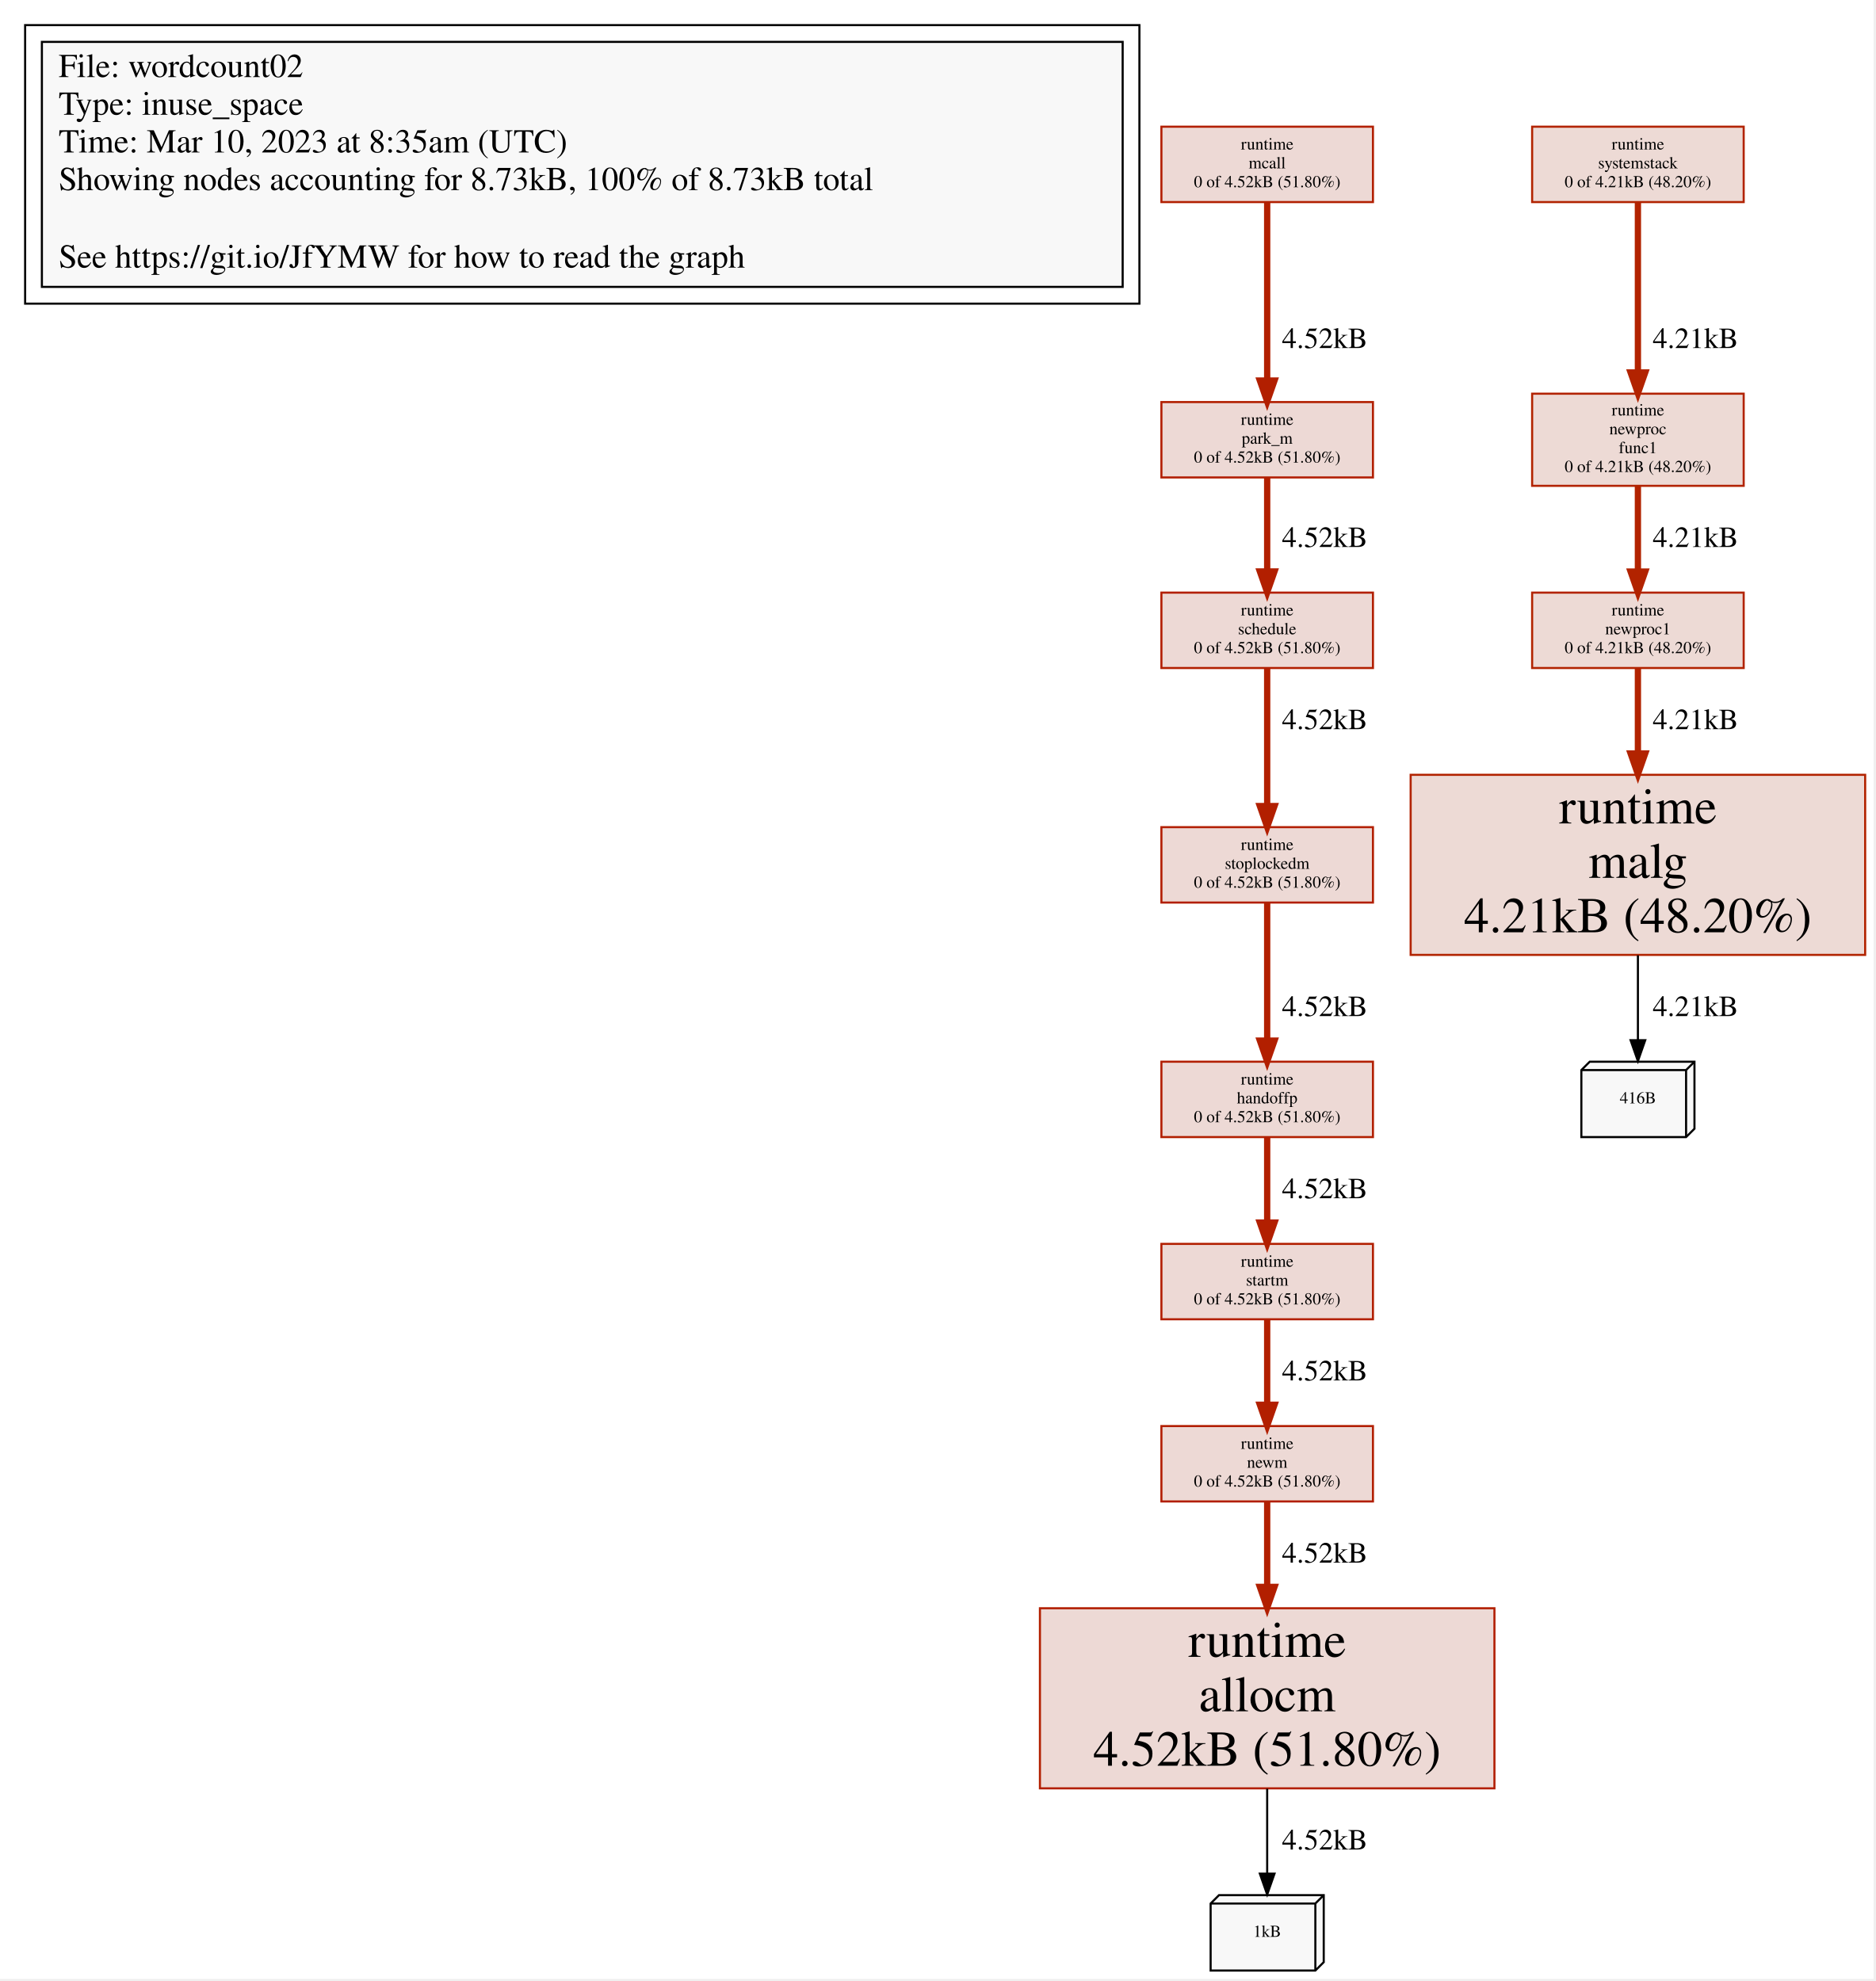
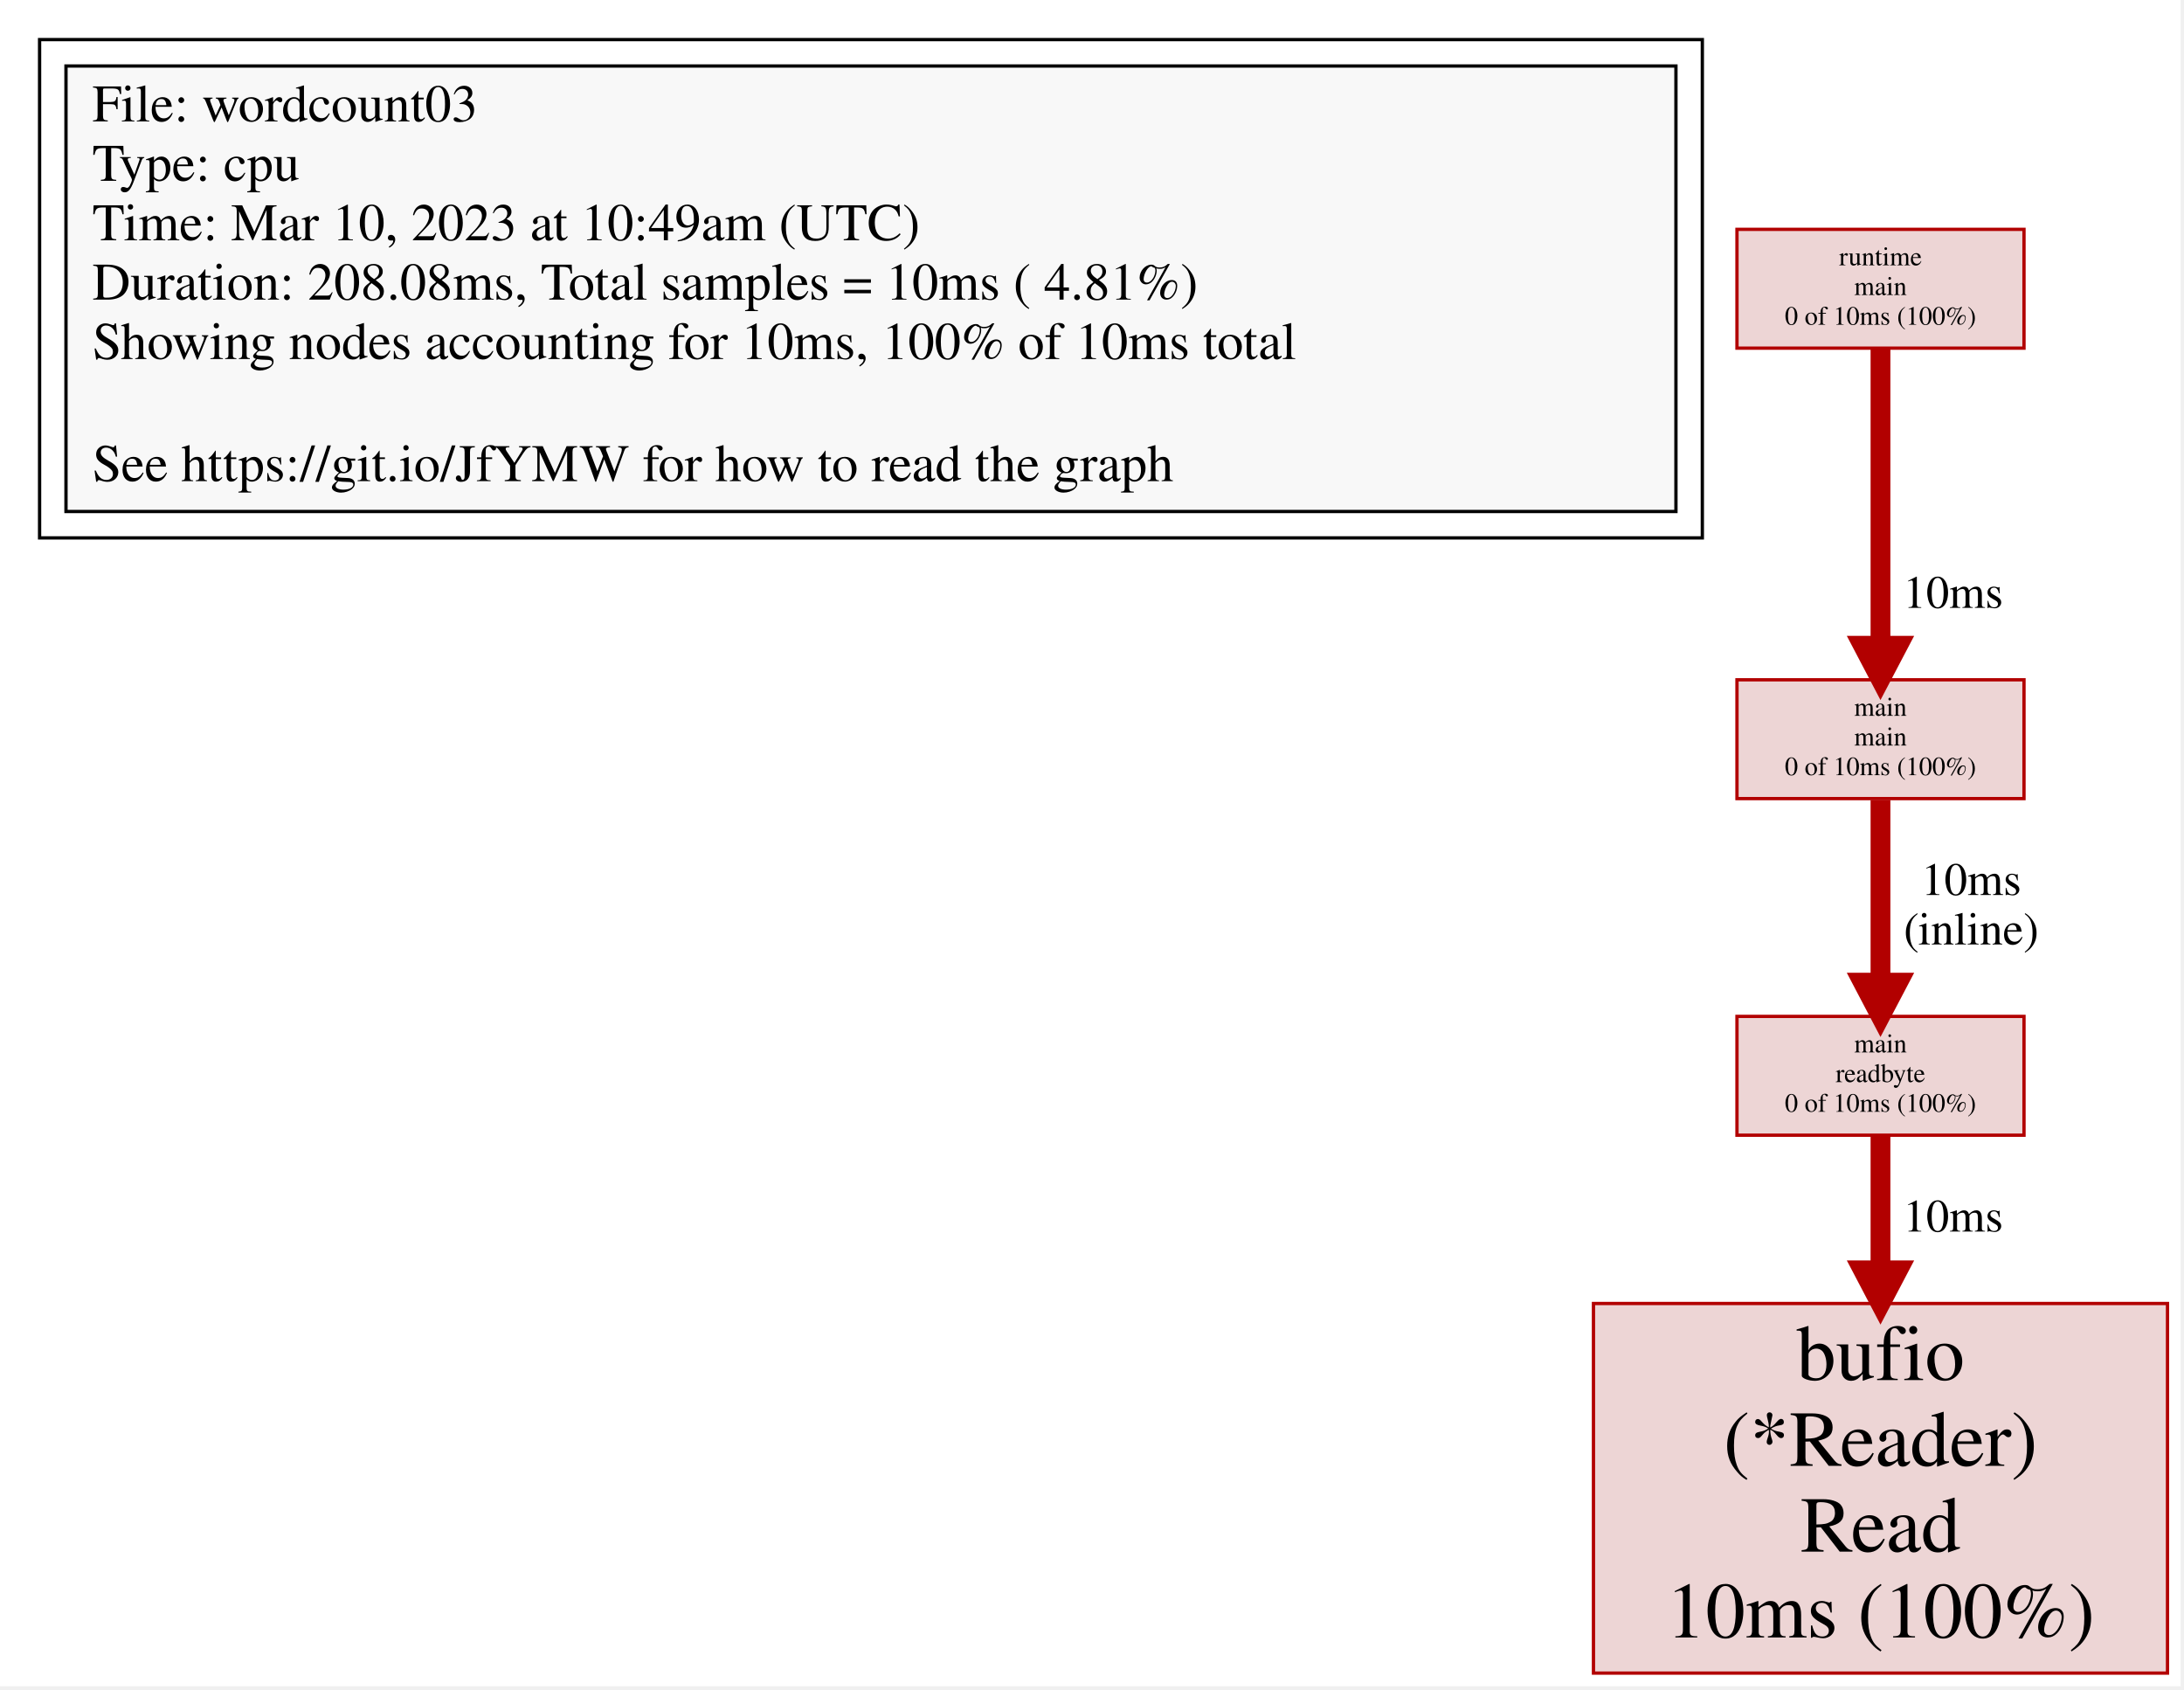
<svg xmlns="http://www.w3.org/2000/svg" xmlns:xlink="http://www.w3.org/1999/xlink" width="100%" height="100%">
  <g id="viewport" transform="scale(0.5,0.5) translate(0,0)">
-     <g id="graph0" class="graph" transform="scale(1 1) rotate(0) translate(4 941)">
-       <polygon fill="white" stroke="transparent" points="-4,4 -4,-941 890.5,-941 890.5,4 -4,4" />
+     <g id="graph0" class="graph" transform="scale(1 1) rotate(0) translate(4 507)">
+       <polygon fill="white" stroke="transparent" points="-4,4 -4,-507 657,-507 657,4 -4,4" />
      <g id="clust1" class="cluster">
-         <polygon fill="none" stroke="black" points="8,-796 8,-929 540,-929 540,-796 8,-796" />
+         <polygon fill="none" stroke="black" points="8,-344 8,-495 512,-495 512,-344 8,-344" />
      </g>
      <g id="node1" class="node">
        <g id="a_node1">
-           <a xlink:title="wordcount02">
-             <polygon fill="#f8f8f8" stroke="black" points="532,-921 16,-921 16,-804 532,-804 532,-921" />
-             <text text-anchor="start" x="24" y="-904.2" font-family="Times,serif" font-size="16.00">File: wordcount02</text>
-             <text text-anchor="start" x="24" y="-886.2" font-family="Times,serif" font-size="16.00">Type: inuse_space</text>
-             <text text-anchor="start" x="24" y="-868.2" font-family="Times,serif" font-size="16.00">Time: Mar 10, 2023 at 8:35am (UTC)</text>
-             <text text-anchor="start" x="24" y="-850.2" font-family="Times,serif" font-size="16.00">Showing nodes accounting for 8.73kB, 100% of 8.73kB total</text>
-             <text text-anchor="start" x="24" y="-813.2" font-family="Times,serif" font-size="16.00">See https://git.io/JfYMW for how to read the graph</text>
+           <a xlink:title="wordcount03">
+             <polygon fill="#f8f8f8" stroke="black" points="504,-487 16,-487 16,-352 504,-352 504,-487" />
+             <text text-anchor="start" x="24" y="-470.2" font-family="Times,serif" font-size="16.00">File: wordcount03</text>
+             <text text-anchor="start" x="24" y="-452.2" font-family="Times,serif" font-size="16.00">Type: cpu</text>
+             <text text-anchor="start" x="24" y="-434.2" font-family="Times,serif" font-size="16.00">Time: Mar 10, 2023 at 10:49am (UTC)</text>
+             <text text-anchor="start" x="24" y="-416.2" font-family="Times,serif" font-size="16.00">Duration: 208.08ms, Total samples = 10ms ( 4.81%)</text>
+             <text text-anchor="start" x="24" y="-398.2" font-family="Times,serif" font-size="16.00">Showing nodes accounting for 10ms, 100% of 10ms total</text>
+             <text text-anchor="start" x="24" y="-361.2" font-family="Times,serif" font-size="16.00">See https://git.io/JfYMW for how to read the graph</text>
          </a>
        </g>
      </g>
      <g id="node1" class="node">
        <g id="a_node1">
-           <a xlink:title="runtime.allocm (4.52kB)">
-             <polygon fill="#edd9d5" stroke="#b21f00" points="709.5,-173 492.5,-173 492.5,-87 709.5,-87 709.5,-173" />
-             <text text-anchor="middle" x="601" y="-149.8" font-family="Times,serif" font-size="24.00">runtime</text>
-             <text text-anchor="middle" x="601" y="-123.8" font-family="Times,serif" font-size="24.00">allocm</text>
-             <text text-anchor="middle" x="601" y="-97.8" font-family="Times,serif" font-size="24.00">4.52kB (51.80%)</text>
+           <a xlink:title="bufio.(*Reader).Read (10ms)">
+             <polygon fill="#edd5d5" stroke="#b20000" points="653,-112 479,-112 479,0 653,0 653,-112" />
+             <text text-anchor="middle" x="566" y="-88.8" font-family="Times,serif" font-size="24.00">bufio</text>
+             <text text-anchor="middle" x="566" y="-62.8" font-family="Times,serif" font-size="24.00">(*Reader)</text>
+             <text text-anchor="middle" x="566" y="-36.8" font-family="Times,serif" font-size="24.00">Read</text>
+             <text text-anchor="middle" x="566" y="-10.8" font-family="Times,serif" font-size="24.00">10ms (100%)</text>
          </a>
        </g>
      </g>
-       <g id="NN1_0" class="node">
-         <g id="a_NN1_0">
-           <a xlink:title="4.52kB">
-             <polygon fill="#f8f8f8" stroke="black" points="628,-36 578,-36 574,-32 574,0 624,0 628,-4 628,-36" />
-             <polyline fill="none" stroke="black" points="624,-32 574,-32 " />
-             <polyline fill="none" stroke="black" points="624,-32 624,0 " />
-             <polyline fill="none" stroke="black" points="624,-32 628,-36 " />
-             <text text-anchor="middle" x="601" y="-16.1" font-family="Times,serif" font-size="8.00">1kB</text>
+       <g id="node2" class="node">
+         <g id="a_node2">
+           <a xlink:title="runtime.main (10ms)">
+             <polygon fill="#edd5d5" stroke="#b20000" points="609.5,-437.5 522.5,-437.5 522.5,-401.5 609.5,-401.5 609.5,-437.5" />
+             <text text-anchor="middle" x="566" y="-426.6" font-family="Times,serif" font-size="8.00">runtime</text>
+             <text text-anchor="middle" x="566" y="-417.6" font-family="Times,serif" font-size="8.00">main</text>
+             <text text-anchor="middle" x="566" y="-408.6" font-family="Times,serif" font-size="8.00">0 of 10ms (100%)</text>
+           </a>
+         </g>
+       </g>
+       <g id="node3" class="node">
+         <g id="a_node3">
+           <a xlink:title="main.main (10ms)">
+             <polygon fill="#edd5d5" stroke="#b20000" points="609.5,-301 522.5,-301 522.5,-265 609.5,-265 609.5,-301" />
+             <text text-anchor="middle" x="566" y="-290.1" font-family="Times,serif" font-size="8.00">main</text>
+             <text text-anchor="middle" x="566" y="-281.1" font-family="Times,serif" font-size="8.00">main</text>
+             <text text-anchor="middle" x="566" y="-272.1" font-family="Times,serif" font-size="8.00">0 of 10ms (100%)</text>
+           </a>
+         </g>
+       </g>
+       <g id="edge3" class="edge">
+         <g id="a_edge3">
+           <a xlink:title="runtime.main -&gt; main.main (10ms)">
+             <path fill="none" stroke="#b20000" stroke-width="6" d="M566,-401.47C566,-378.85 566,-338.64 566,-311.64" />
+             <polygon fill="#b20000" stroke="#b20000" stroke-width="6" points="571.25,-311.32 566,-301.32 560.75,-311.32 571.25,-311.32" />
+           </a>
+         </g>
+         <g id="a_edge3-label">
+           <a xlink:title="runtime.main -&gt; main.main (10ms)">
+             <text text-anchor="middle" x="588" y="-322.8" font-family="Times,serif" font-size="14.00"> 10ms</text>
+           </a>
+         </g>
+       </g>
+       <g id="node4" class="node">
+         <g id="a_node4">
+           <a xlink:title="main.readbyte (10ms)">
+             <polygon fill="#edd5d5" stroke="#b20000" points="609.5,-199 522.5,-199 522.5,-163 609.5,-163 609.5,-199" />
+             <text text-anchor="middle" x="566" y="-188.1" font-family="Times,serif" font-size="8.00">main</text>
+             <text text-anchor="middle" x="566" y="-179.1" font-family="Times,serif" font-size="8.00">readbyte</text>
+             <text text-anchor="middle" x="566" y="-170.1" font-family="Times,serif" font-size="8.00">0 of 10ms (100%)</text>
          </a>
        </g>
      </g>
      <g id="edge1" class="edge">
        <g id="a_edge1">
-           <a xlink:title="4.52kB">
-             <path fill="none" stroke="black" d="M601,-86.79C601,-73.2 601,-58.5 601,-46.28" />
-             <polygon fill="black" stroke="black" points="604.5,-46.27 601,-36.27 597.5,-46.27 604.5,-46.27" />
+           <a xlink:title="main.main -&gt; main.readbyte (10ms)">
+             <path fill="none" stroke="#b20000" stroke-width="6" d="M566,-264.58C566,-249.38 566,-227.07 566,-209.46" />
+             <polygon fill="#b20000" stroke="#b20000" stroke-width="6" points="571.25,-209.22 566,-199.22 560.75,-209.22 571.25,-209.22" />
          </a>
        </g>
        <g id="a_edge1-label">
-           <a xlink:title="4.52kB">
-             <text text-anchor="middle" x="628.5" y="-57.8" font-family="Times,serif" font-size="14.00"> 4.52kB</text>
-           </a>
-         </g>
-       </g>
-       <g id="node2" class="node">
-         <g id="a_node2">
-           <a xlink:title="runtime.malg (4.21kB)">
-             <polygon fill="#eddad5" stroke="#b22300" points="886.5,-571 669.5,-571 669.5,-485 886.5,-485 886.5,-571" />
-             <text text-anchor="middle" x="778" y="-547.8" font-family="Times,serif" font-size="24.00">runtime</text>
-             <text text-anchor="middle" x="778" y="-521.8" font-family="Times,serif" font-size="24.00">malg</text>
-             <text text-anchor="middle" x="778" y="-495.8" font-family="Times,serif" font-size="24.00">4.21kB (48.20%)</text>
-           </a>
-         </g>
-       </g>
-       <g id="NN2_0" class="node">
-         <g id="a_NN2_0">
-           <a xlink:title="4.21kB">
-             <polygon fill="#f8f8f8" stroke="black" points="805,-434 755,-434 751,-430 751,-398 801,-398 805,-402 805,-434" />
-             <polyline fill="none" stroke="black" points="801,-430 751,-430 " />
-             <polyline fill="none" stroke="black" points="801,-430 801,-398 " />
-             <polyline fill="none" stroke="black" points="801,-430 805,-434 " />
-             <text text-anchor="middle" x="778" y="-414.1" font-family="Times,serif" font-size="8.00">416B</text>
+           <a xlink:title="main.main -&gt; main.readbyte (10ms)">
+             <text text-anchor="middle" x="593.5" y="-235.8" font-family="Times,serif" font-size="14.00"> 10ms</text>
+             <text text-anchor="middle" x="593.5" y="-220.8" font-family="Times,serif" font-size="14.00"> (inline)</text>
          </a>
        </g>
      </g>
      <g id="edge2" class="edge">
        <g id="a_edge2">
-           <a xlink:title="4.21kB">
-             <path fill="none" stroke="black" d="M778,-484.79C778,-471.2 778,-456.5 778,-444.28" />
-             <polygon fill="black" stroke="black" points="781.5,-444.27 778,-434.27 774.5,-444.27 781.5,-444.27" />
+           <a xlink:title="main.readbyte -&gt; bufio.(*Reader).Read (10ms)">
+             <path fill="none" stroke="#b20000" stroke-width="6" d="M566,-162.9C566,-152.12 566,-137.44 566,-122.45" />
+             <polygon fill="#b20000" stroke="#b20000" stroke-width="6" points="571.25,-122.06 566,-112.06 560.75,-122.06 571.25,-122.06" />
          </a>
        </g>
        <g id="a_edge2-label">
-           <a xlink:title="4.21kB">
-             <text text-anchor="middle" x="805.5" y="-455.8" font-family="Times,serif" font-size="14.00"> 4.21kB</text>
-           </a>
-         </g>
-       </g>
-       <g id="node3" class="node">
-         <g id="a_node3">
-           <a xlink:title="runtime.mcall (4.52kB)">
-             <polygon fill="#edd9d5" stroke="#b21f00" points="651.5,-880.5 550.5,-880.5 550.5,-844.5 651.5,-844.5 651.5,-880.5" />
-             <text text-anchor="middle" x="601" y="-869.6" font-family="Times,serif" font-size="8.00">runtime</text>
-             <text text-anchor="middle" x="601" y="-860.6" font-family="Times,serif" font-size="8.00">mcall</text>
-             <text text-anchor="middle" x="601" y="-851.6" font-family="Times,serif" font-size="8.00">0 of 4.52kB (51.80%)</text>
-           </a>
-         </g>
-       </g>
-       <g id="node9" class="node">
-         <g id="a_node9">
-           <a xlink:title="runtime.park_m (4.52kB)">
-             <polygon fill="#edd9d5" stroke="#b21f00" points="651.5,-749 550.5,-749 550.5,-713 651.5,-713 651.5,-749" />
-             <text text-anchor="middle" x="601" y="-738.1" font-family="Times,serif" font-size="8.00">runtime</text>
-             <text text-anchor="middle" x="601" y="-729.1" font-family="Times,serif" font-size="8.00">park_m</text>
-             <text text-anchor="middle" x="601" y="-720.1" font-family="Times,serif" font-size="8.00">0 of 4.52kB (51.80%)</text>
-           </a>
-         </g>
-       </g>
-       <g id="edge4" class="edge">
-         <g id="a_edge4">
-           <a xlink:title="runtime.mcall -&gt; runtime.park_m (4.52kB)">
-             <path fill="none" stroke="#b21f00" stroke-width="3" d="M601,-844.3C601,-822.63 601,-785.12 601,-759.46" />
-             <polygon fill="#b21f00" stroke="#b21f00" stroke-width="3" points="604.5,-759.27 601,-749.27 597.5,-759.27 604.5,-759.27" />
-           </a>
-         </g>
-         <g id="a_edge4-label">
-           <a xlink:title="runtime.mcall -&gt; runtime.park_m (4.52kB)">
-             <text text-anchor="middle" x="628.5" y="-774.8" font-family="Times,serif" font-size="14.00"> 4.52kB</text>
-           </a>
-         </g>
-       </g>
-       <g id="node4" class="node">
-         <g id="a_node4">
-           <a xlink:title="runtime.systemstack (4.21kB)">
-             <polygon fill="#eddad5" stroke="#b22300" points="828.5,-880.5 727.5,-880.5 727.5,-844.5 828.5,-844.5 828.5,-880.5" />
-             <text text-anchor="middle" x="778" y="-869.6" font-family="Times,serif" font-size="8.00">runtime</text>
-             <text text-anchor="middle" x="778" y="-860.6" font-family="Times,serif" font-size="8.00">systemstack</text>
-             <text text-anchor="middle" x="778" y="-851.6" font-family="Times,serif" font-size="8.00">0 of 4.21kB (48.20%)</text>
-           </a>
-         </g>
-       </g>
-       <g id="node7" class="node">
-         <g id="a_node7">
-           <a xlink:title="runtime.newproc.func1 (4.21kB)">
-             <polygon fill="#eddad5" stroke="#b22300" points="828.5,-753 727.5,-753 727.5,-709 828.5,-709 828.5,-753" />
-             <text text-anchor="middle" x="778" y="-742.6" font-family="Times,serif" font-size="8.00">runtime</text>
-             <text text-anchor="middle" x="778" y="-733.6" font-family="Times,serif" font-size="8.00">newproc</text>
-             <text text-anchor="middle" x="778" y="-724.6" font-family="Times,serif" font-size="8.00">func1</text>
-             <text text-anchor="middle" x="778" y="-715.6" font-family="Times,serif" font-size="8.00">0 of 4.21kB (48.20%)</text>
-           </a>
-         </g>
-       </g>
-       <g id="edge12" class="edge">
-         <g id="a_edge12">
-           <a xlink:title="runtime.systemstack -&gt; runtime.newproc.func1 (4.21kB)">
-             <path fill="none" stroke="#b22300" stroke-width="3" d="M778,-844.3C778,-823.71 778,-788.83 778,-763.39" />
-             <polygon fill="#b22300" stroke="#b22300" stroke-width="3" points="781.5,-763.14 778,-753.14 774.5,-763.14 781.5,-763.14" />
-           </a>
-         </g>
-         <g id="a_edge12-label">
-           <a xlink:title="runtime.systemstack -&gt; runtime.newproc.func1 (4.21kB)">
-             <text text-anchor="middle" x="805.5" y="-774.8" font-family="Times,serif" font-size="14.00"> 4.21kB</text>
-           </a>
-         </g>
-       </g>
-       <g id="node5" class="node">
-         <g id="a_node5">
-           <a xlink:title="runtime.handoffp (4.52kB)">
-             <polygon fill="#edd9d5" stroke="#b21f00" points="651.5,-434 550.5,-434 550.5,-398 651.5,-398 651.5,-434" />
-             <text text-anchor="middle" x="601" y="-423.1" font-family="Times,serif" font-size="8.00">runtime</text>
-             <text text-anchor="middle" x="601" y="-414.1" font-family="Times,serif" font-size="8.00">handoffp</text>
-             <text text-anchor="middle" x="601" y="-405.1" font-family="Times,serif" font-size="8.00">0 of 4.52kB (51.80%)</text>
-           </a>
-         </g>
-       </g>
-       <g id="node11" class="node">
-         <g id="a_node11">
-           <a xlink:title="runtime.startm (4.52kB)">
-             <polygon fill="#edd9d5" stroke="#b21f00" points="651.5,-347 550.5,-347 550.5,-311 651.5,-311 651.5,-347" />
-             <text text-anchor="middle" x="601" y="-336.1" font-family="Times,serif" font-size="8.00">runtime</text>
-             <text text-anchor="middle" x="601" y="-327.1" font-family="Times,serif" font-size="8.00">startm</text>
-             <text text-anchor="middle" x="601" y="-318.1" font-family="Times,serif" font-size="8.00">0 of 4.52kB (51.80%)</text>
-           </a>
-         </g>
-       </g>
-       <g id="edge3" class="edge">
-         <g id="a_edge3">
-           <a xlink:title="runtime.handoffp -&gt; runtime.startm (4.52kB)">
-             <path fill="none" stroke="#b21f00" stroke-width="3" d="M601,-397.8C601,-386.16 601,-370.55 601,-357.24" />
-             <polygon fill="#b21f00" stroke="#b21f00" stroke-width="3" points="604.5,-357.18 601,-347.18 597.5,-357.18 604.5,-357.18" />
-           </a>
-         </g>
-         <g id="a_edge3-label">
-           <a xlink:title="runtime.handoffp -&gt; runtime.startm (4.52kB)">
-             <text text-anchor="middle" x="628.5" y="-368.8" font-family="Times,serif" font-size="14.00"> 4.52kB</text>
-           </a>
-         </g>
-       </g>
-       <g id="node6" class="node">
-         <g id="a_node6">
-           <a xlink:title="runtime.newm (4.52kB)">
-             <polygon fill="#edd9d5" stroke="#b21f00" points="651.5,-260 550.5,-260 550.5,-224 651.5,-224 651.5,-260" />
-             <text text-anchor="middle" x="601" y="-249.1" font-family="Times,serif" font-size="8.00">runtime</text>
-             <text text-anchor="middle" x="601" y="-240.1" font-family="Times,serif" font-size="8.00">newm</text>
-             <text text-anchor="middle" x="601" y="-231.1" font-family="Times,serif" font-size="8.00">0 of 4.52kB (51.80%)</text>
-           </a>
-         </g>
-       </g>
-       <g id="edge5" class="edge">
-         <g id="a_edge5">
-           <a xlink:title="runtime.newm -&gt; runtime.allocm (4.52kB)">
-             <path fill="none" stroke="#b21f00" stroke-width="3" d="M601,-223.81C601,-212.82 601,-197.91 601,-183.26" />
-             <polygon fill="#b21f00" stroke="#b21f00" stroke-width="3" points="604.5,-183.21 601,-173.21 597.5,-183.21 604.5,-183.21" />
-           </a>
-         </g>
-         <g id="a_edge5-label">
-           <a xlink:title="runtime.newm -&gt; runtime.allocm (4.52kB)">
-             <text text-anchor="middle" x="628.5" y="-194.8" font-family="Times,serif" font-size="14.00"> 4.52kB</text>
-           </a>
-         </g>
-       </g>
-       <g id="node8" class="node">
-         <g id="a_node8">
-           <a xlink:title="runtime.newproc1 (4.21kB)">
-             <polygon fill="#eddad5" stroke="#b22300" points="828.5,-658 727.5,-658 727.5,-622 828.5,-622 828.5,-658" />
-             <text text-anchor="middle" x="778" y="-647.1" font-family="Times,serif" font-size="8.00">runtime</text>
-             <text text-anchor="middle" x="778" y="-638.1" font-family="Times,serif" font-size="8.00">newproc1</text>
-             <text text-anchor="middle" x="778" y="-629.1" font-family="Times,serif" font-size="8.00">0 of 4.21kB (48.20%)</text>
-           </a>
-         </g>
-       </g>
-       <g id="edge10" class="edge">
-         <g id="a_edge10">
-           <a xlink:title="runtime.newproc.func1 -&gt; runtime.newproc1 (4.21kB)">
-             <path fill="none" stroke="#b22300" stroke-width="3" d="M778,-708.91C778,-696.78 778,-681.41 778,-668.36" />
-             <polygon fill="#b22300" stroke="#b22300" stroke-width="3" points="781.5,-668.07 778,-658.07 774.5,-668.07 781.5,-668.07" />
-           </a>
-         </g>
-         <g id="a_edge10-label">
-           <a xlink:title="runtime.newproc.func1 -&gt; runtime.newproc1 (4.21kB)">
-             <text text-anchor="middle" x="805.5" y="-679.8" font-family="Times,serif" font-size="14.00"> 4.21kB</text>
-           </a>
-         </g>
-       </g>
-       <g id="edge11" class="edge">
-         <g id="a_edge11">
-           <a xlink:title="runtime.newproc1 -&gt; runtime.malg (4.21kB)">
-             <path fill="none" stroke="#b22300" stroke-width="3" d="M778,-621.81C778,-610.82 778,-595.91 778,-581.26" />
-             <polygon fill="#b22300" stroke="#b22300" stroke-width="3" points="781.5,-581.21 778,-571.21 774.5,-581.21 781.5,-581.21" />
-           </a>
-         </g>
-         <g id="a_edge11-label">
-           <a xlink:title="runtime.newproc1 -&gt; runtime.malg (4.21kB)">
-             <text text-anchor="middle" x="805.5" y="-592.8" font-family="Times,serif" font-size="14.00"> 4.21kB</text>
-           </a>
-         </g>
-       </g>
-       <g id="node10" class="node">
-         <g id="a_node10">
-           <a xlink:title="runtime.schedule (4.52kB)">
-             <polygon fill="#edd9d5" stroke="#b21f00" points="651.5,-658 550.5,-658 550.5,-622 651.5,-622 651.5,-658" />
-             <text text-anchor="middle" x="601" y="-647.1" font-family="Times,serif" font-size="8.00">runtime</text>
-             <text text-anchor="middle" x="601" y="-638.1" font-family="Times,serif" font-size="8.00">schedule</text>
-             <text text-anchor="middle" x="601" y="-629.1" font-family="Times,serif" font-size="8.00">0 of 4.52kB (51.80%)</text>
-           </a>
-         </g>
-       </g>
-       <g id="edge6" class="edge">
-         <g id="a_edge6">
-           <a xlink:title="runtime.park_m -&gt; runtime.schedule (4.52kB)">
-             <path fill="none" stroke="#b21f00" stroke-width="3" d="M601,-712.84C601,-700.28 601,-682.98 601,-668.5" />
-             <polygon fill="#b21f00" stroke="#b21f00" stroke-width="3" points="604.5,-668.11 601,-658.11 597.5,-668.11 604.5,-668.11" />
-           </a>
-         </g>
-         <g id="a_edge6-label">
-           <a xlink:title="runtime.park_m -&gt; runtime.schedule (4.52kB)">
-             <text text-anchor="middle" x="628.5" y="-679.8" font-family="Times,serif" font-size="14.00"> 4.52kB</text>
-           </a>
-         </g>
-       </g>
-       <g id="node12" class="node">
-         <g id="a_node12">
-           <a xlink:title="runtime.stoplockedm (4.52kB)">
-             <polygon fill="#edd9d5" stroke="#b21f00" points="651.5,-546 550.5,-546 550.5,-510 651.5,-510 651.5,-546" />
-             <text text-anchor="middle" x="601" y="-535.1" font-family="Times,serif" font-size="8.00">runtime</text>
-             <text text-anchor="middle" x="601" y="-526.1" font-family="Times,serif" font-size="8.00">stoplockedm</text>
-             <text text-anchor="middle" x="601" y="-517.1" font-family="Times,serif" font-size="8.00">0 of 4.52kB (51.80%)</text>
-           </a>
-         </g>
-       </g>
-       <g id="edge7" class="edge">
-         <g id="a_edge7">
-           <a xlink:title="runtime.schedule -&gt; runtime.stoplockedm (4.52kB)">
-             <path fill="none" stroke="#b21f00" stroke-width="3" d="M601,-621.81C601,-604.21 601,-576.61 601,-556.07" />
-             <polygon fill="#b21f00" stroke="#b21f00" stroke-width="3" points="604.5,-556.07 601,-546.07 597.5,-556.07 604.5,-556.07" />
-           </a>
-         </g>
-         <g id="a_edge7-label">
-           <a xlink:title="runtime.schedule -&gt; runtime.stoplockedm (4.52kB)">
-             <text text-anchor="middle" x="628.5" y="-592.8" font-family="Times,serif" font-size="14.00"> 4.52kB</text>
-           </a>
-         </g>
-       </g>
-       <g id="edge8" class="edge">
-         <g id="a_edge8">
-           <a xlink:title="runtime.startm -&gt; runtime.newm (4.52kB)">
-             <path fill="none" stroke="#b21f00" stroke-width="3" d="M601,-310.8C601,-299.16 601,-283.55 601,-270.24" />
-             <polygon fill="#b21f00" stroke="#b21f00" stroke-width="3" points="604.5,-270.18 601,-260.18 597.5,-270.18 604.5,-270.18" />
-           </a>
-         </g>
-         <g id="a_edge8-label">
-           <a xlink:title="runtime.startm -&gt; runtime.newm (4.52kB)">
-             <text text-anchor="middle" x="628.5" y="-281.8" font-family="Times,serif" font-size="14.00"> 4.52kB</text>
-           </a>
-         </g>
-       </g>
-       <g id="edge9" class="edge">
-         <g id="a_edge9">
-           <a xlink:title="runtime.stoplockedm -&gt; runtime.handoffp (4.52kB)">
-             <path fill="none" stroke="#b21f00" stroke-width="3" d="M601,-509.81C601,-492.21 601,-464.61 601,-444.07" />
-             <polygon fill="#b21f00" stroke="#b21f00" stroke-width="3" points="604.5,-444.07 601,-434.07 597.5,-444.07 604.5,-444.07" />
-           </a>
-         </g>
-         <g id="a_edge9-label">
-           <a xlink:title="runtime.stoplockedm -&gt; runtime.handoffp (4.52kB)">
-             <text text-anchor="middle" x="628.5" y="-455.8" font-family="Times,serif" font-size="14.00"> 4.52kB</text>
+           <a xlink:title="main.readbyte -&gt; bufio.(*Reader).Read (10ms)">
+             <text text-anchor="middle" x="588" y="-133.8" font-family="Times,serif" font-size="14.00"> 10ms</text>
          </a>
        </g>
      </g>
    </g>
  </g>
</svg>
